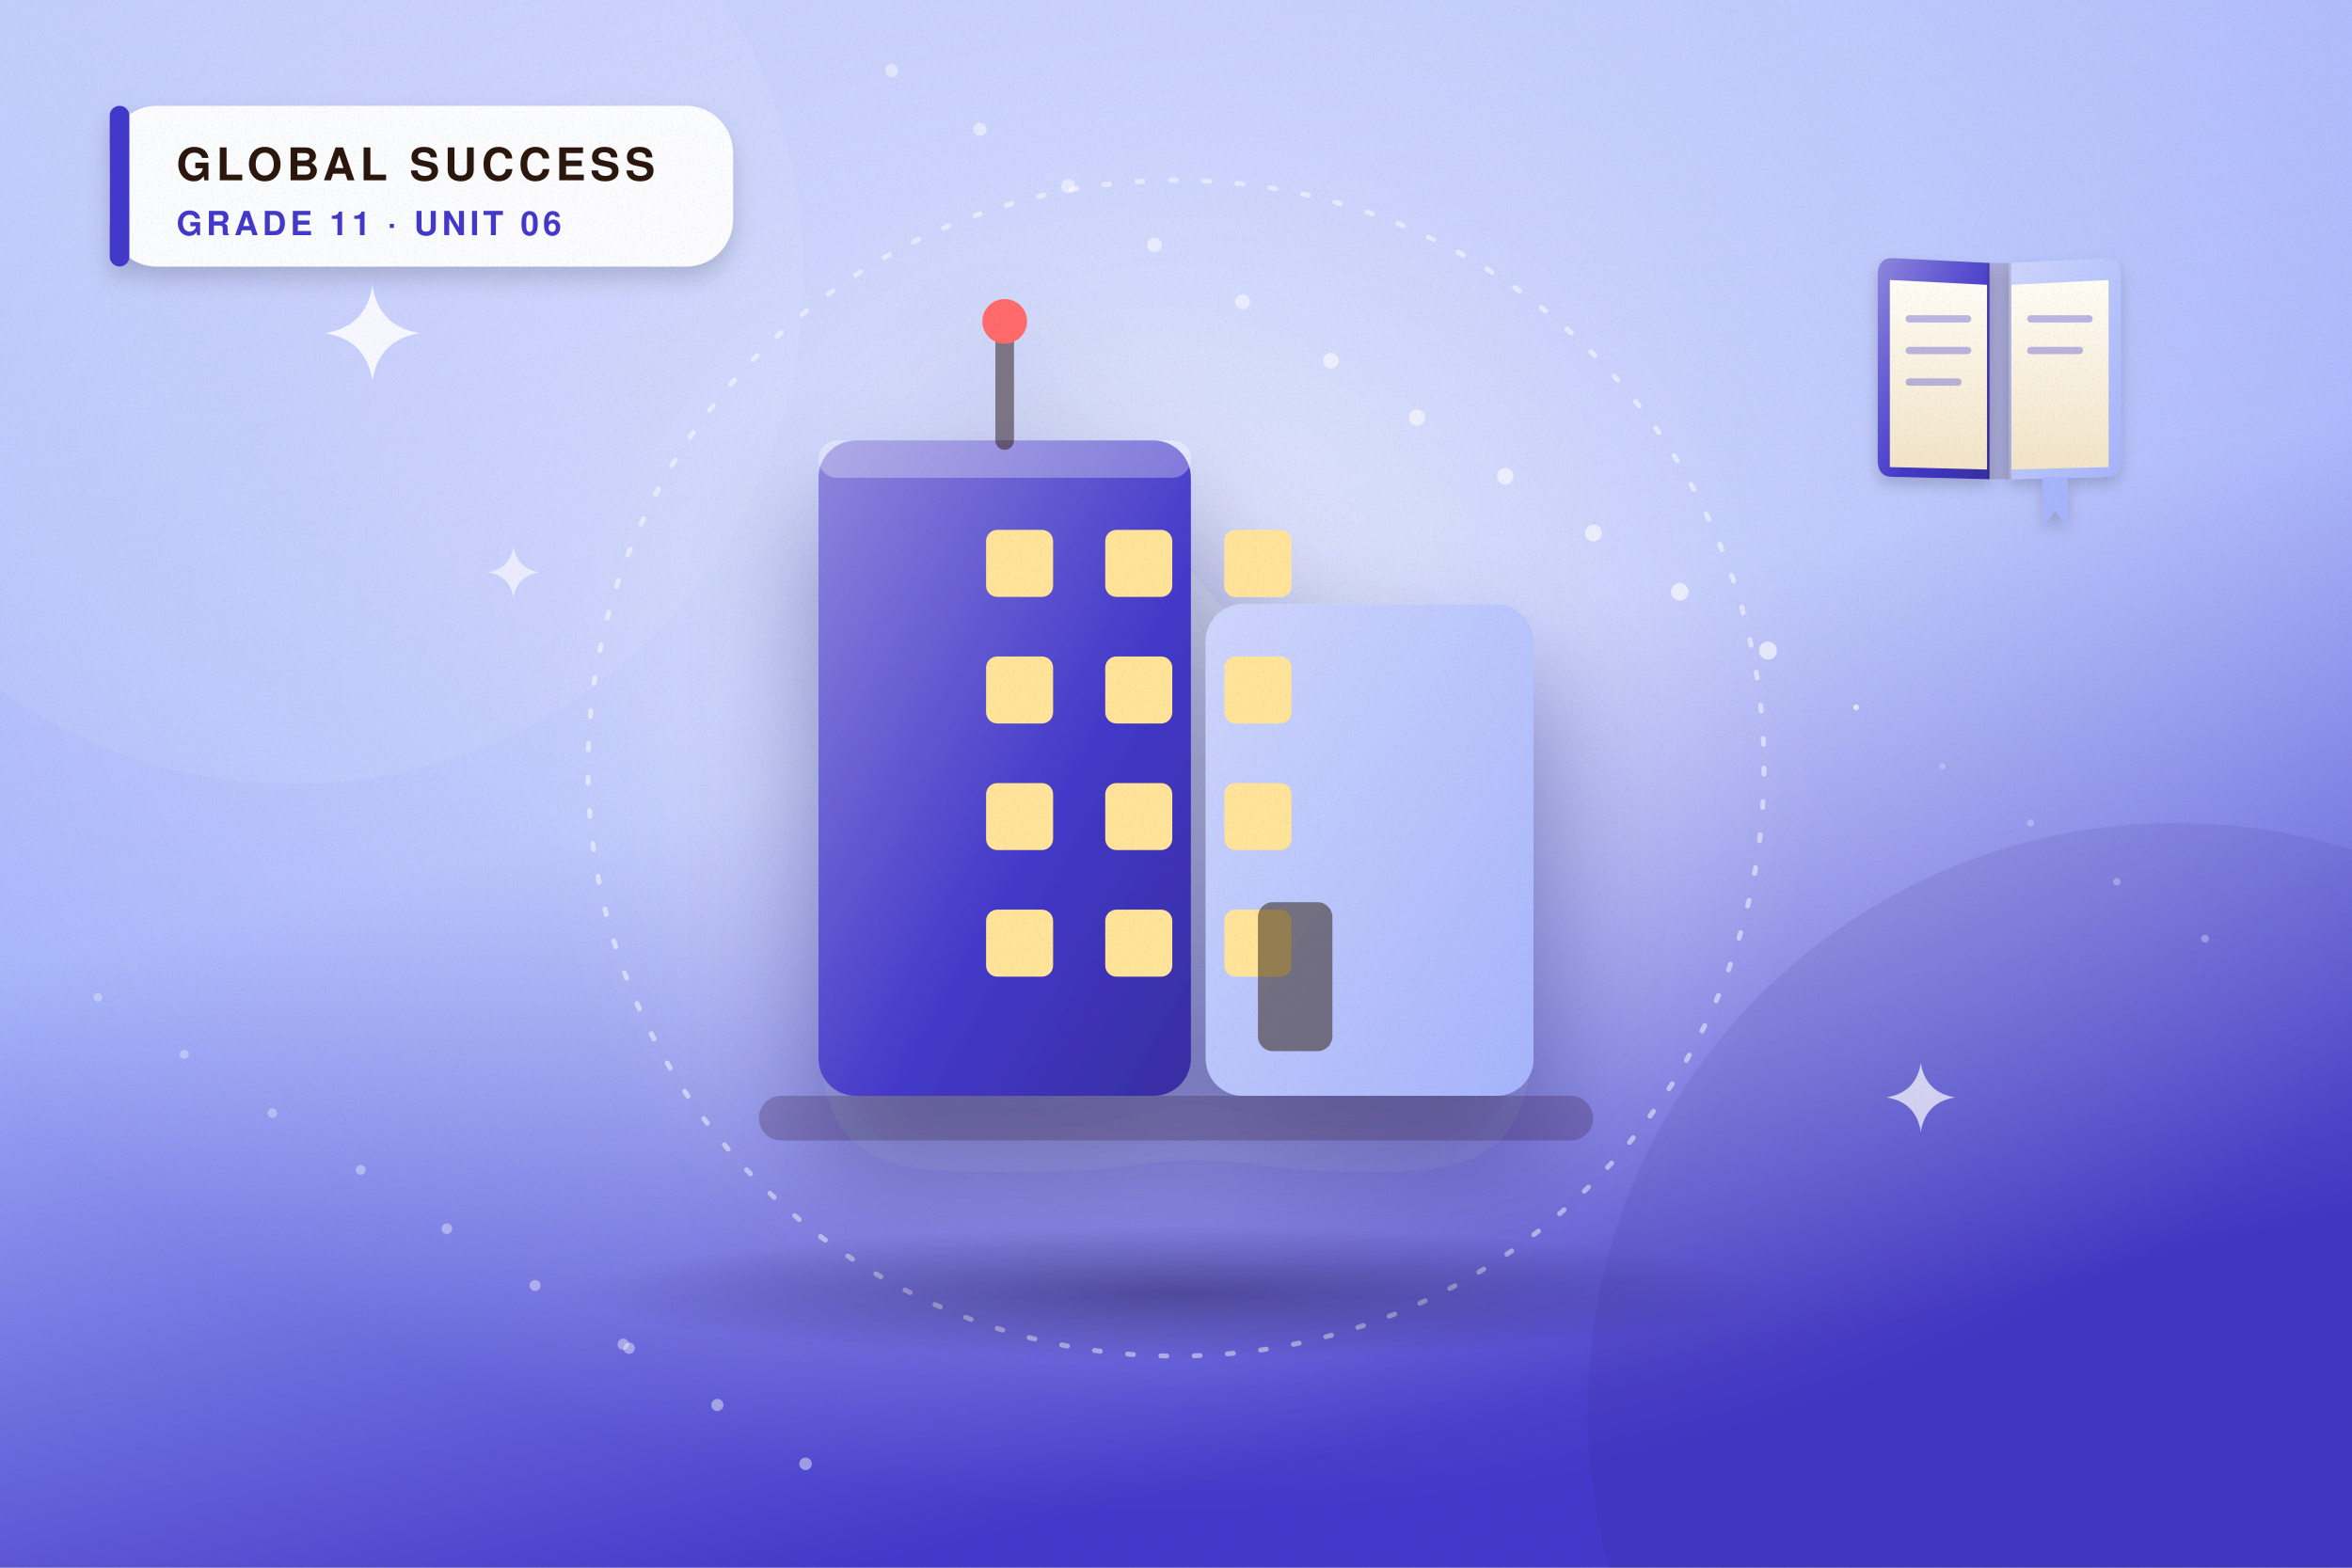
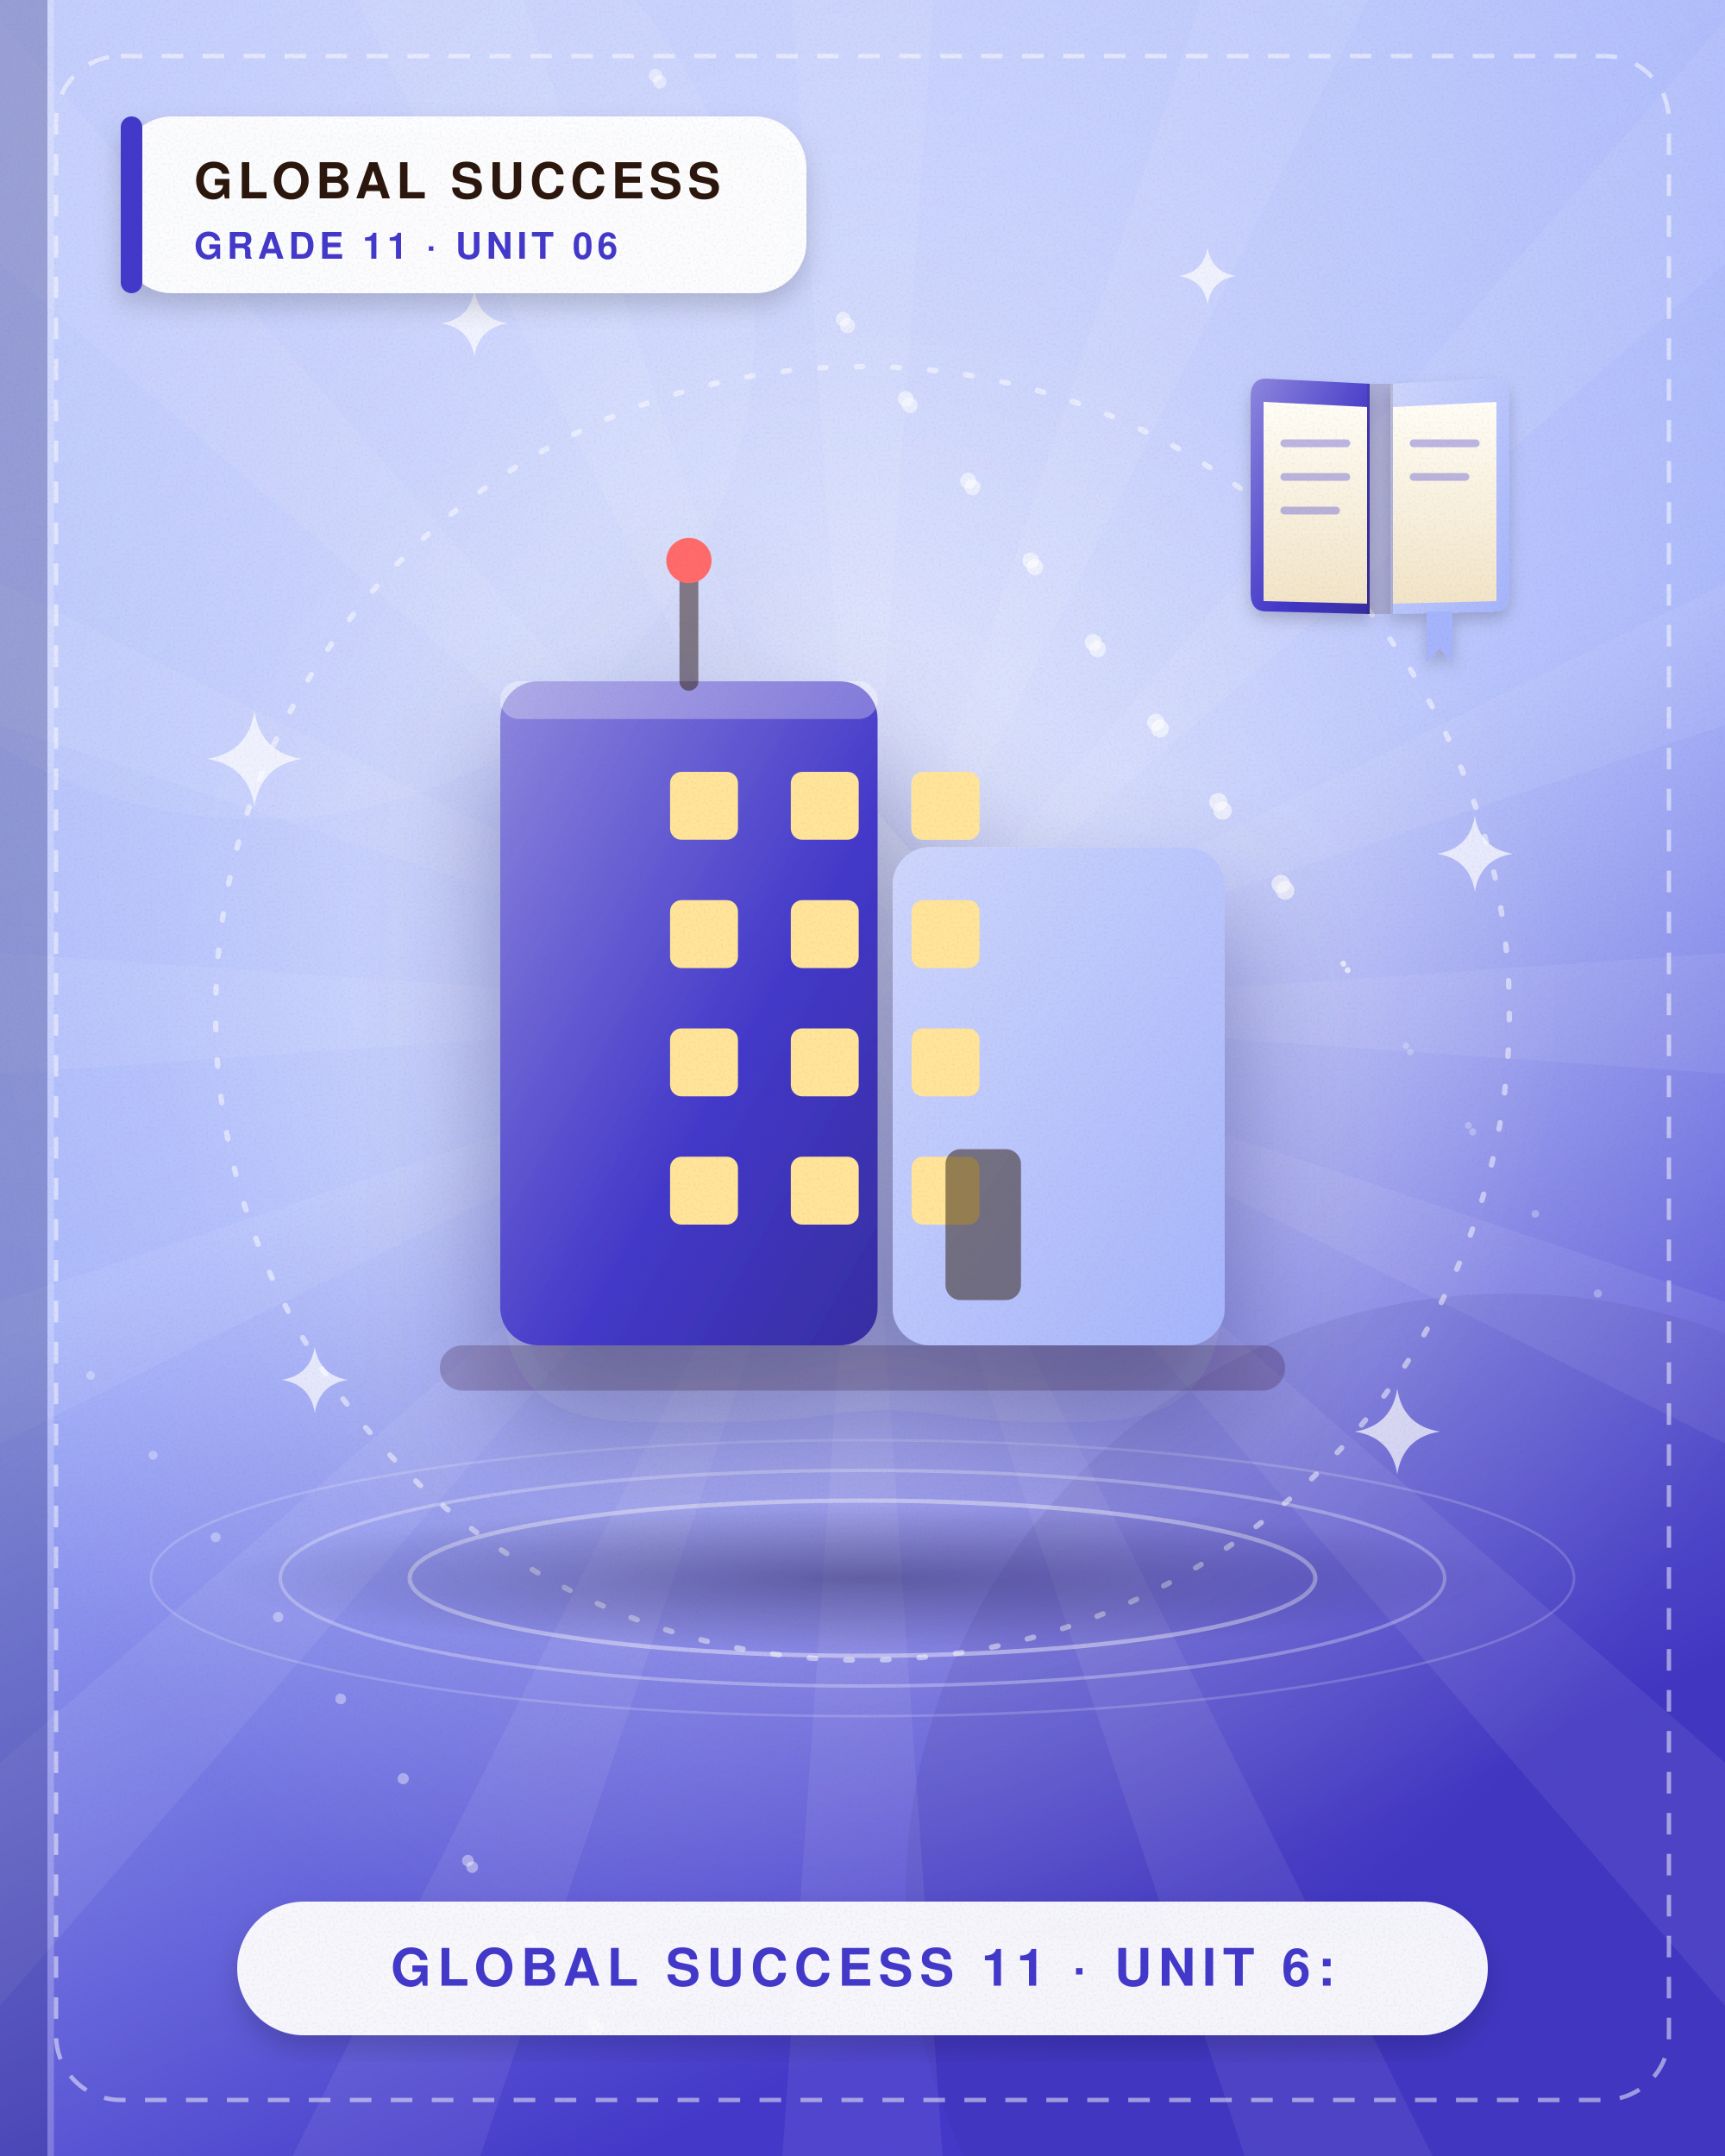
- <svg xmlns="http://www.w3.org/2000/svg" viewBox="0 0 1200 800" width="1200" height="800">
+ <svg xmlns="http://www.w3.org/2000/svg" viewBox="0 0 800 1000" width="800" height="1000">
  <defs>
    <linearGradient id="bg" x1="0" y1="0" x2="0.35" y2="1">
      <stop offset="0" stop-color="#c0cbfd" />
      <stop offset="0.55" stop-color="#A5B4FC" />
      <stop offset="1" stop-color="#4338CA" />
    </linearGradient>
    <radialGradient id="glow" cx="0.5" cy="0.36" r="0.6">
      <stop offset="0" stop-color="#FFFFFF" stop-opacity="0.55" />
      <stop offset="1" stop-color="#FFFFFF" stop-opacity="0" />
    </radialGradient>
    <radialGradient id="halo" cx="0.5" cy="0.5" r="0.5">
      <stop offset="0" stop-color="#FFFFFF" stop-opacity="0.28" />
      <stop offset="1" stop-color="#FFFFFF" stop-opacity="0" />
    </radialGradient>
    <radialGradient id="ground" cx="0.5" cy="0.5" r="0.5">
      <stop offset="0" stop-color="#1b1651" stop-opacity="0.45" />
      <stop offset="1" stop-color="#1b1651" stop-opacity="0" />
    </radialGradient>
    <linearGradient id="gA" x1="0" y1="0" x2="1" y2="1">
      <stop offset="0" stop-color="#8e88df" />
      <stop offset="0.6" stop-color="#4338CA" />
      <stop offset="1" stop-color="#362da2" />
    </linearGradient>
    <linearGradient id="gB" x1="0" y1="0" x2="1" y2="1">
      <stop offset="0" stop-color="#ced6fd" />
      <stop offset="1" stop-color="#A5B4FC" />
    </linearGradient>
    <radialGradient id="gS" cx="0.34" cy="0.3" r="0.85">
      <stop offset="0" stop-color="#b4afea" />
      <stop offset="0.55" stop-color="#4338CA" />
      <stop offset="1" stop-color="#2e2689" />
    </radialGradient>
    <radialGradient id="gS2" cx="0.34" cy="0.3" r="0.85">
      <stop offset="0" stop-color="#dbe1fe" />
      <stop offset="0.6" stop-color="#A5B4FC" />
      <stop offset="1" stop-color="#8490ca" />
    </radialGradient>
    <linearGradient id="gP" x1="0" y1="0" x2="0" y2="1">
      <stop offset="0" stop-color="#FFFDF6" />
      <stop offset="1" stop-color="#F2E4C8" />
    </linearGradient>
    <filter id="drop" x="-40%" y="-40%" width="180%" height="190%">
      <feDropShadow dx="0" dy="18" stdDeviation="16" flood-color="#1e195b" flood-opacity="0.38" />
    </filter>
    <filter id="soft" x="-20%" y="-20%" width="140%" height="140%">
      <feDropShadow dx="0" dy="6" stdDeviation="6" flood-color="#000000" flood-opacity="0.18" />
    </filter>
    <filter id="speck" x="0" y="0" width="100%" height="100%">
      <feTurbulence type="fractalNoise" baseFrequency="0.85" numOctaves="3" seed="7" stitchTiles="stitch" />
      <feColorMatrix type="matrix" values="0 0 0 0 0.12  0 0 0 0 0.07  0 0 0 0 0.02  0 0 0 0.9 -0.42" />
    </filter>
    <clipPath id="front">
      <rect x="-240" y="0" width="480" height="240" />
    </clipPath>
  </defs>
-   <rect width="1200" height="800" fill="url(#bg)" />
-   <rect width="1200" height="800" fill="url(#glow)" />
-   <circle cx="150" cy="140" r="260" fill="#FFFFFF" opacity="0.07" />
-   <circle cx="1110" cy="720" r="300" fill="#282279" opacity="0.10" />
-   <circle cx="321" cy="688" r="2.9" fill="#FFFFFF" opacity="0.41" />
-   <circle cx="366" cy="717" r="3.1" fill="#FFFFFF" opacity="0.43" />
-   <circle cx="411" cy="747" r="3.2" fill="#FFFFFF" opacity="0.45" />
-   <circle cx="455" cy="36" r="3.3" fill="#FFFFFF" opacity="0.46" />
-   <circle cx="500" cy="66" r="3.4" fill="#FFFFFF" opacity="0.48" />
-   <circle cx="545" cy="95" r="3.6" fill="#FFFFFF" opacity="0.49" />
-   <circle cx="589" cy="125" r="3.7" fill="#FFFFFF" opacity="0.51" />
-   <circle cx="634" cy="154" r="3.8" fill="#FFFFFF" opacity="0.53" />
-   <circle cx="679" cy="184" r="4.0" fill="#FFFFFF" opacity="0.54" />
-   <circle cx="723" cy="213" r="4.1" fill="#FFFFFF" opacity="0.56" />
-   <circle cx="768" cy="243" r="4.2" fill="#FFFFFF" opacity="0.57" />
-   <circle cx="813" cy="272" r="4.3" fill="#FFFFFF" opacity="0.59" />
-   <circle cx="857" cy="302" r="4.5" fill="#FFFFFF" opacity="0.61" />
-   <circle cx="902" cy="332" r="4.6" fill="#FFFFFF" opacity="0.62" />
-   <circle cx="947" cy="361" r="1.5" fill="#FFFFFF" opacity="0.64" />
-   <circle cx="991" cy="391" r="1.6" fill="#FFFFFF" opacity="0.25" />
-   <circle cx="1036" cy="420" r="1.8" fill="#FFFFFF" opacity="0.27" />
-   <circle cx="1080" cy="450" r="1.9" fill="#FFFFFF" opacity="0.29" />
-   <circle cx="1125" cy="479" r="2.0" fill="#FFFFFF" opacity="0.30" />
-   <circle cx="50" cy="509" r="2.2" fill="#FFFFFF" opacity="0.32" />
-   <circle cx="94" cy="538" r="2.3" fill="#FFFFFF" opacity="0.33" />
-   <circle cx="139" cy="568" r="2.4" fill="#FFFFFF" opacity="0.35" />
-   <circle cx="184" cy="597" r="2.5" fill="#FFFFFF" opacity="0.37" />
-   <circle cx="228" cy="627" r="2.7" fill="#FFFFFF" opacity="0.38" />
-   <circle cx="273" cy="656" r="2.8" fill="#FFFFFF" opacity="0.40" />
-   <circle cx="318" cy="686" r="2.9" fill="#FFFFFF" opacity="0.41" />
-   <circle cx="600" cy="392" r="300" fill="none" stroke="#FFFFFF" stroke-width="2.5" stroke-dasharray="3 14" stroke-linecap="round" opacity="0.5" />
-   <circle cx="600" cy="392" r="330" fill="url(#halo)" />
-   <ellipse cx="600" cy="660" rx="300" ry="34" fill="url(#ground)" />
-   <g transform="translate(600 392) scale(1.9)" filter="url(#drop)">
+   <rect width="800" height="1000" fill="url(#bg)" />
+   <rect width="800" height="1000" fill="url(#glow)" />
+   <circle cx="120" cy="150" r="230" fill="#FFFFFF" opacity="0.07" />
+   <circle cx="700" cy="880" r="280" fill="#282279" opacity="0.10" />
+   <circle cx="219" cy="866" r="2.7" fill="#FFFFFF" opacity="0.41" />
+   <circle cx="248" cy="903" r="2.9" fill="#FFFFFF" opacity="0.43" />
+   <circle cx="277" cy="941" r="3.0" fill="#FFFFFF" opacity="0.45" />
+   <circle cx="306" cy="38" r="3.1" fill="#FFFFFF" opacity="0.46" />
+   <circle cx="335" cy="76" r="3.2" fill="#FFFFFF" opacity="0.48" />
+   <circle cx="364" cy="113" r="3.3" fill="#FFFFFF" opacity="0.49" />
+   <circle cx="393" cy="151" r="3.5" fill="#FFFFFF" opacity="0.51" />
+   <circle cx="422" cy="188" r="3.6" fill="#FFFFFF" opacity="0.53" />
+   <circle cx="451" cy="226" r="3.7" fill="#FFFFFF" opacity="0.54" />
+   <circle cx="480" cy="263" r="3.8" fill="#FFFFFF" opacity="0.56" />
+   <circle cx="509" cy="301" r="3.9" fill="#FFFFFF" opacity="0.57" />
+   <circle cx="538" cy="338" r="4.1" fill="#FFFFFF" opacity="0.59" />
+   <circle cx="567" cy="376" r="4.2" fill="#FFFFFF" opacity="0.61" />
+   <circle cx="596" cy="413" r="4.3" fill="#FFFFFF" opacity="0.62" />
+   <circle cx="625" cy="450" r="1.4" fill="#FFFFFF" opacity="0.64" />
+   <circle cx="654" cy="488" r="1.5" fill="#FFFFFF" opacity="0.25" />
+   <circle cx="683" cy="525" r="1.7" fill="#FFFFFF" opacity="0.27" />
+   <circle cx="712" cy="563" r="1.8" fill="#FFFFFF" opacity="0.29" />
+   <circle cx="741" cy="600" r="1.9" fill="#FFFFFF" opacity="0.30" />
+   <circle cx="42" cy="638" r="2.0" fill="#FFFFFF" opacity="0.32" />
+   <circle cx="71" cy="675" r="2.1" fill="#FFFFFF" opacity="0.33" />
+   <circle cx="100" cy="713" r="2.3" fill="#FFFFFF" opacity="0.35" />
+   <circle cx="129" cy="750" r="2.4" fill="#FFFFFF" opacity="0.37" />
+   <circle cx="158" cy="788" r="2.5" fill="#FFFFFF" opacity="0.38" />
+   <circle cx="187" cy="825" r="2.6" fill="#FFFFFF" opacity="0.40" />
+   <circle cx="217" cy="863" r="2.7" fill="#FFFFFF" opacity="0.41" />
+   <circle cx="246" cy="900" r="2.9" fill="#FFFFFF" opacity="0.43" />
+   <circle cx="275" cy="938" r="3.0" fill="#FFFFFF" opacity="0.44" />
+   <circle cx="304" cy="35" r="3.1" fill="#FFFFFF" opacity="0.46" />
+   <circle cx="333" cy="73" r="3.2" fill="#FFFFFF" opacity="0.48" />
+   <circle cx="362" cy="110" r="3.3" fill="#FFFFFF" opacity="0.49" />
+   <circle cx="391" cy="148" r="3.4" fill="#FFFFFF" opacity="0.51" />
+   <circle cx="420" cy="185" r="3.6" fill="#FFFFFF" opacity="0.52" />
+   <circle cx="449" cy="223" r="3.7" fill="#FFFFFF" opacity="0.54" />
+   <circle cx="478" cy="260" r="3.8" fill="#FFFFFF" opacity="0.56" />
+   <circle cx="507" cy="298" r="3.9" fill="#FFFFFF" opacity="0.57" />
+   <circle cx="536" cy="335" r="4.0" fill="#FFFFFF" opacity="0.59" />
+   <circle cx="565" cy="372" r="4.2" fill="#FFFFFF" opacity="0.60" />
+   <circle cx="594" cy="410" r="4.3" fill="#FFFFFF" opacity="0.62" />
+   <circle cx="623" cy="447" r="1.4" fill="#FFFFFF" opacity="0.64" />
+   <circle cx="652" cy="485" r="1.5" fill="#FFFFFF" opacity="0.25" />
+   <circle cx="681" cy="522" r="1.6" fill="#FFFFFF" opacity="0.27" />
+   <path d="M400 470L1297.8 407.1L1297.8 532.9Z" fill="#FFFFFF" opacity="0.07" />
+   <path d="M400 470L1253.5 755.4L1205.4 871.7Z" fill="#FFFFFF" opacity="0.07" />
+   <path d="M400 470L1079.3 1060.3L990.3 1149.3Z" fill="#FFFFFF" opacity="0.07" />
+   <path d="M400 470L801.7 1275.4L685.4 1323.5Z" fill="#FFFFFF" opacity="0.07" />
+   <path d="M400 470L462.9 1367.8L337.1 1367.8Z" fill="#FFFFFF" opacity="0.07" />
+   <path d="M400 470L114.6 1323.5L-1.7 1275.4Z" fill="#FFFFFF" opacity="0.07" />
+   <path d="M400 470L-190.3 1149.3L-279.3 1060.3Z" fill="#FFFFFF" opacity="0.07" />
+   <path d="M400 470L-405.4 871.7L-453.5 755.4Z" fill="#FFFFFF" opacity="0.07" />
+   <path d="M400 470L-497.8 532.9L-497.8 407.1Z" fill="#FFFFFF" opacity="0.07" />
+   <path d="M400 470L-453.5 184.6L-405.4 68.3Z" fill="#FFFFFF" opacity="0.07" />
+   <path d="M400 470L-279.3 -120.3L-190.3 -209.3Z" fill="#FFFFFF" opacity="0.07" />
+   <path d="M400 470L-1.7 -335.4L114.6 -383.5Z" fill="#FFFFFF" opacity="0.07" />
+   <path d="M400 470L337.1 -427.8L462.9 -427.8Z" fill="#FFFFFF" opacity="0.07" />
+   <path d="M400 470L685.4 -383.5L801.7 -335.4Z" fill="#FFFFFF" opacity="0.07" />
+   <path d="M400 470L990.3 -209.3L1079.3 -120.3Z" fill="#FFFFFF" opacity="0.07" />
+   <path d="M400 470L1205.4 68.3L1253.5 184.6Z" fill="#FFFFFF" opacity="0.07" />
+   <rect x="26" y="26" width="748" height="948" rx="30" fill="none" stroke="#FFFFFF" stroke-width="2" stroke-dasharray="10 9" opacity="0.5" />
+   <rect x="0" y="0" width="22" height="1000" fill="#251f6f" opacity="0.28" />
+   <rect x="22" y="0" width="3" height="1000" fill="#FFFFFF" opacity="0.22" />
+   <circle cx="400" cy="470" r="300" fill="none" stroke="#FFFFFF" stroke-width="2.5" stroke-dasharray="3 14" stroke-linecap="round" opacity="0.5" />
+   <circle cx="400" cy="470" r="330" fill="url(#halo)" />
+   <ellipse cx="400" cy="732" rx="210" ry="36" fill="none" stroke="#FFFFFF" stroke-width="2.0" opacity="0.42" />
+   <ellipse cx="400" cy="732" rx="270" ry="50" fill="none" stroke="#FFFFFF" stroke-width="1.6" opacity="0.30" />
+   <ellipse cx="400" cy="732" rx="330" ry="64" fill="none" stroke="#FFFFFF" stroke-width="1.2" opacity="0.18" />
+   <ellipse cx="400" cy="732" rx="300" ry="34" fill="url(#ground)" />
+   <g transform="translate(400 470) scale(1.75)" filter="url(#drop)">
    <rect x="-96" y="-88" width="100" height="176" rx="10" fill="url(#gA)" />
    <rect x="8" y="-44" width="88" height="132" rx="10" fill="url(#gB)" />
    <rect x="-96" y="-88" width="100" height="10" rx="5" fill="#FFFFFF" opacity=".3" />
    <rect x="-51" y="-64" width="18" height="18" rx="3" fill="#FFE49A" />
    <rect x="-51" y="-30" width="18" height="18" rx="3" fill="#FFE49A" />
    <rect x="-51" y="4" width="18" height="18" rx="3" fill="#FFE49A" />
    <rect x="-51" y="38" width="18" height="18" rx="3" fill="#FFE49A" />
    <rect x="-19" y="-64" width="18" height="18" rx="3" fill="#FFE49A" />
    <rect x="-19" y="-30" width="18" height="18" rx="3" fill="#FFE49A" />
    <rect x="-19" y="4" width="18" height="18" rx="3" fill="#FFE49A" />
    <rect x="-19" y="38" width="18" height="18" rx="3" fill="#FFE49A" />
    <rect x="13" y="-64" width="18" height="18" rx="3" fill="#FFE49A" />
    <rect x="13" y="-30" width="18" height="18" rx="3" fill="#FFE49A" />
    <rect x="13" y="4" width="18" height="18" rx="3" fill="#FFE49A" />
    <rect x="13" y="38" width="18" height="18" rx="3" fill="#FFE49A" />
    <rect x="22" y="36" width="20" height="40" rx="4" fill="#2A1808" opacity=".5" />
    <path d="M-46 -88V-116" stroke="#2A1808" stroke-width="5" stroke-linecap="round" opacity=".5" />
    <circle cx="-46" cy="-120" r="6" fill="#FF6B6B" />
    <rect x="-112" y="88" width="224" height="12" rx="6" fill="#2A1808" opacity=".22" />
  </g>
-   <g transform="translate(1020 190) scale(0.62)" filter="url(#soft)">
+   <g transform="translate(640 232) scale(0.6)" filter="url(#soft)">
    <path d="M-100 -80Q-100 -94-88 -94L-8 -90V88L-88 86Q-100 86-100 72Z" fill="url(#gA)" />
    <path d="M100 -80Q100 -94 88 -94L8 -90V88L88 86Q100 86 100 72Z" fill="url(#gB)" />
    <path d="M-90 -76L-10 -72V80L-90 78Z" fill="url(#gP)" />
    <path d="M90 -76L10 -72V80L90 78Z" fill="url(#gP)" />
    <path d="M-74 -44H-26M-74 -18H-26M-74 8H-34M26 -44H74M26 -18H66" stroke="#4338CA" stroke-width="6" stroke-linecap="round" opacity=".35" />
    <rect x="-10" y="-90" width="20" height="178" fill="#2A1808" opacity=".14" />
    <path d="M36 86V126L46 114L56 126V86Z" fill="#A5B4FC" />
  </g>
+   <path transform="translate(118 352) scale(1)" d="M0 -22Q3 -3 22 0Q3 3 0 22Q-3 3 -22 0Q-3 -3 0 -22Z" fill="#FFFFFF" opacity="0.7" />
+   <path transform="translate(684 396) scale(0.8)" d="M0 -22Q3 -3 22 0Q3 3 0 22Q-3 3 -22 0Q-3 -3 0 -22Z" fill="#FFFFFF" opacity="0.7" />
+   <path transform="translate(146 640) scale(0.7)" d="M0 -22Q3 -3 22 0Q3 3 0 22Q-3 3 -22 0Q-3 -3 0 -22Z" fill="#FFFFFF" opacity="0.7" />
+   <path transform="translate(648 664) scale(0.9)" d="M0 -22Q3 -3 22 0Q3 3 0 22Q-3 3 -22 0Q-3 -3 0 -22Z" fill="#FFFFFF" opacity="0.7" />
+   <path transform="translate(560 128) scale(0.6)" d="M0 -22Q3 -3 22 0Q3 3 0 22Q-3 3 -22 0Q-3 -3 0 -22Z" fill="#FFFFFF" opacity="0.7" />
+   <path transform="translate(220 150) scale(0.7)" d="M0 -22Q3 -3 22 0Q3 3 0 22Q-3 3 -22 0Q-3 -3 0 -22Z" fill="#FFFFFF" opacity="0.7" />
  <g filter="url(#soft)">
    <rect x="56" y="54" width="318" height="82" rx="24" fill="#FFFFFF" opacity=".94" />
    <rect x="56" y="54" width="10" height="82" rx="5" fill="#4338CA" />
    <text x="90" y="92" font-family="Helvetica, Arial, sans-serif" font-size="23" font-weight="800" letter-spacing="2.4" fill="#2A1808">GLOBAL SUCCESS</text>
    <text x="90" y="120" font-family="Helvetica, Arial, sans-serif" font-size="17" font-weight="700" letter-spacing="2" fill="#4338CA">GRADE 11 · UNIT 06</text>
  </g>
-   <path transform="translate(190 170) scale(1.1)" d="M0 -22Q3 -3 22 0Q3 3 0 22Q-3 3 -22 0Q-3 -3 0 -22Z" fill="#FFFFFF" opacity="0.85" />
-   <path transform="translate(262 292) scale(0.6)" d="M0 -22Q3 -3 22 0Q3 3 0 22Q-3 3 -22 0Q-3 -3 0 -22Z" fill="#FFFFFF" opacity="0.6" />
-   <path transform="translate(980 560) scale(0.8)" d="M0 -22Q3 -3 22 0Q3 3 0 22Q-3 3 -22 0Q-3 -3 0 -22Z" fill="#FFFFFF" opacity="0.7" />
-   <rect width="1200" height="800" filter="url(#speck)" opacity="0.16" />
+   <g filter="url(#soft)">
+     <rect x="110" y="882" width="580" height="62" rx="31" fill="#FFFFFF" opacity="0.94" />
+     <text x="400" y="921" text-anchor="middle" font-family="Helvetica, Arial, sans-serif" font-size="24" font-weight="800" letter-spacing="3" fill="#4338CA">GLOBAL SUCCESS 11 · UNIT 6: </text>
+   </g>
+   <rect width="800" height="1000" filter="url(#speck)" opacity="0.16" />
</svg>
